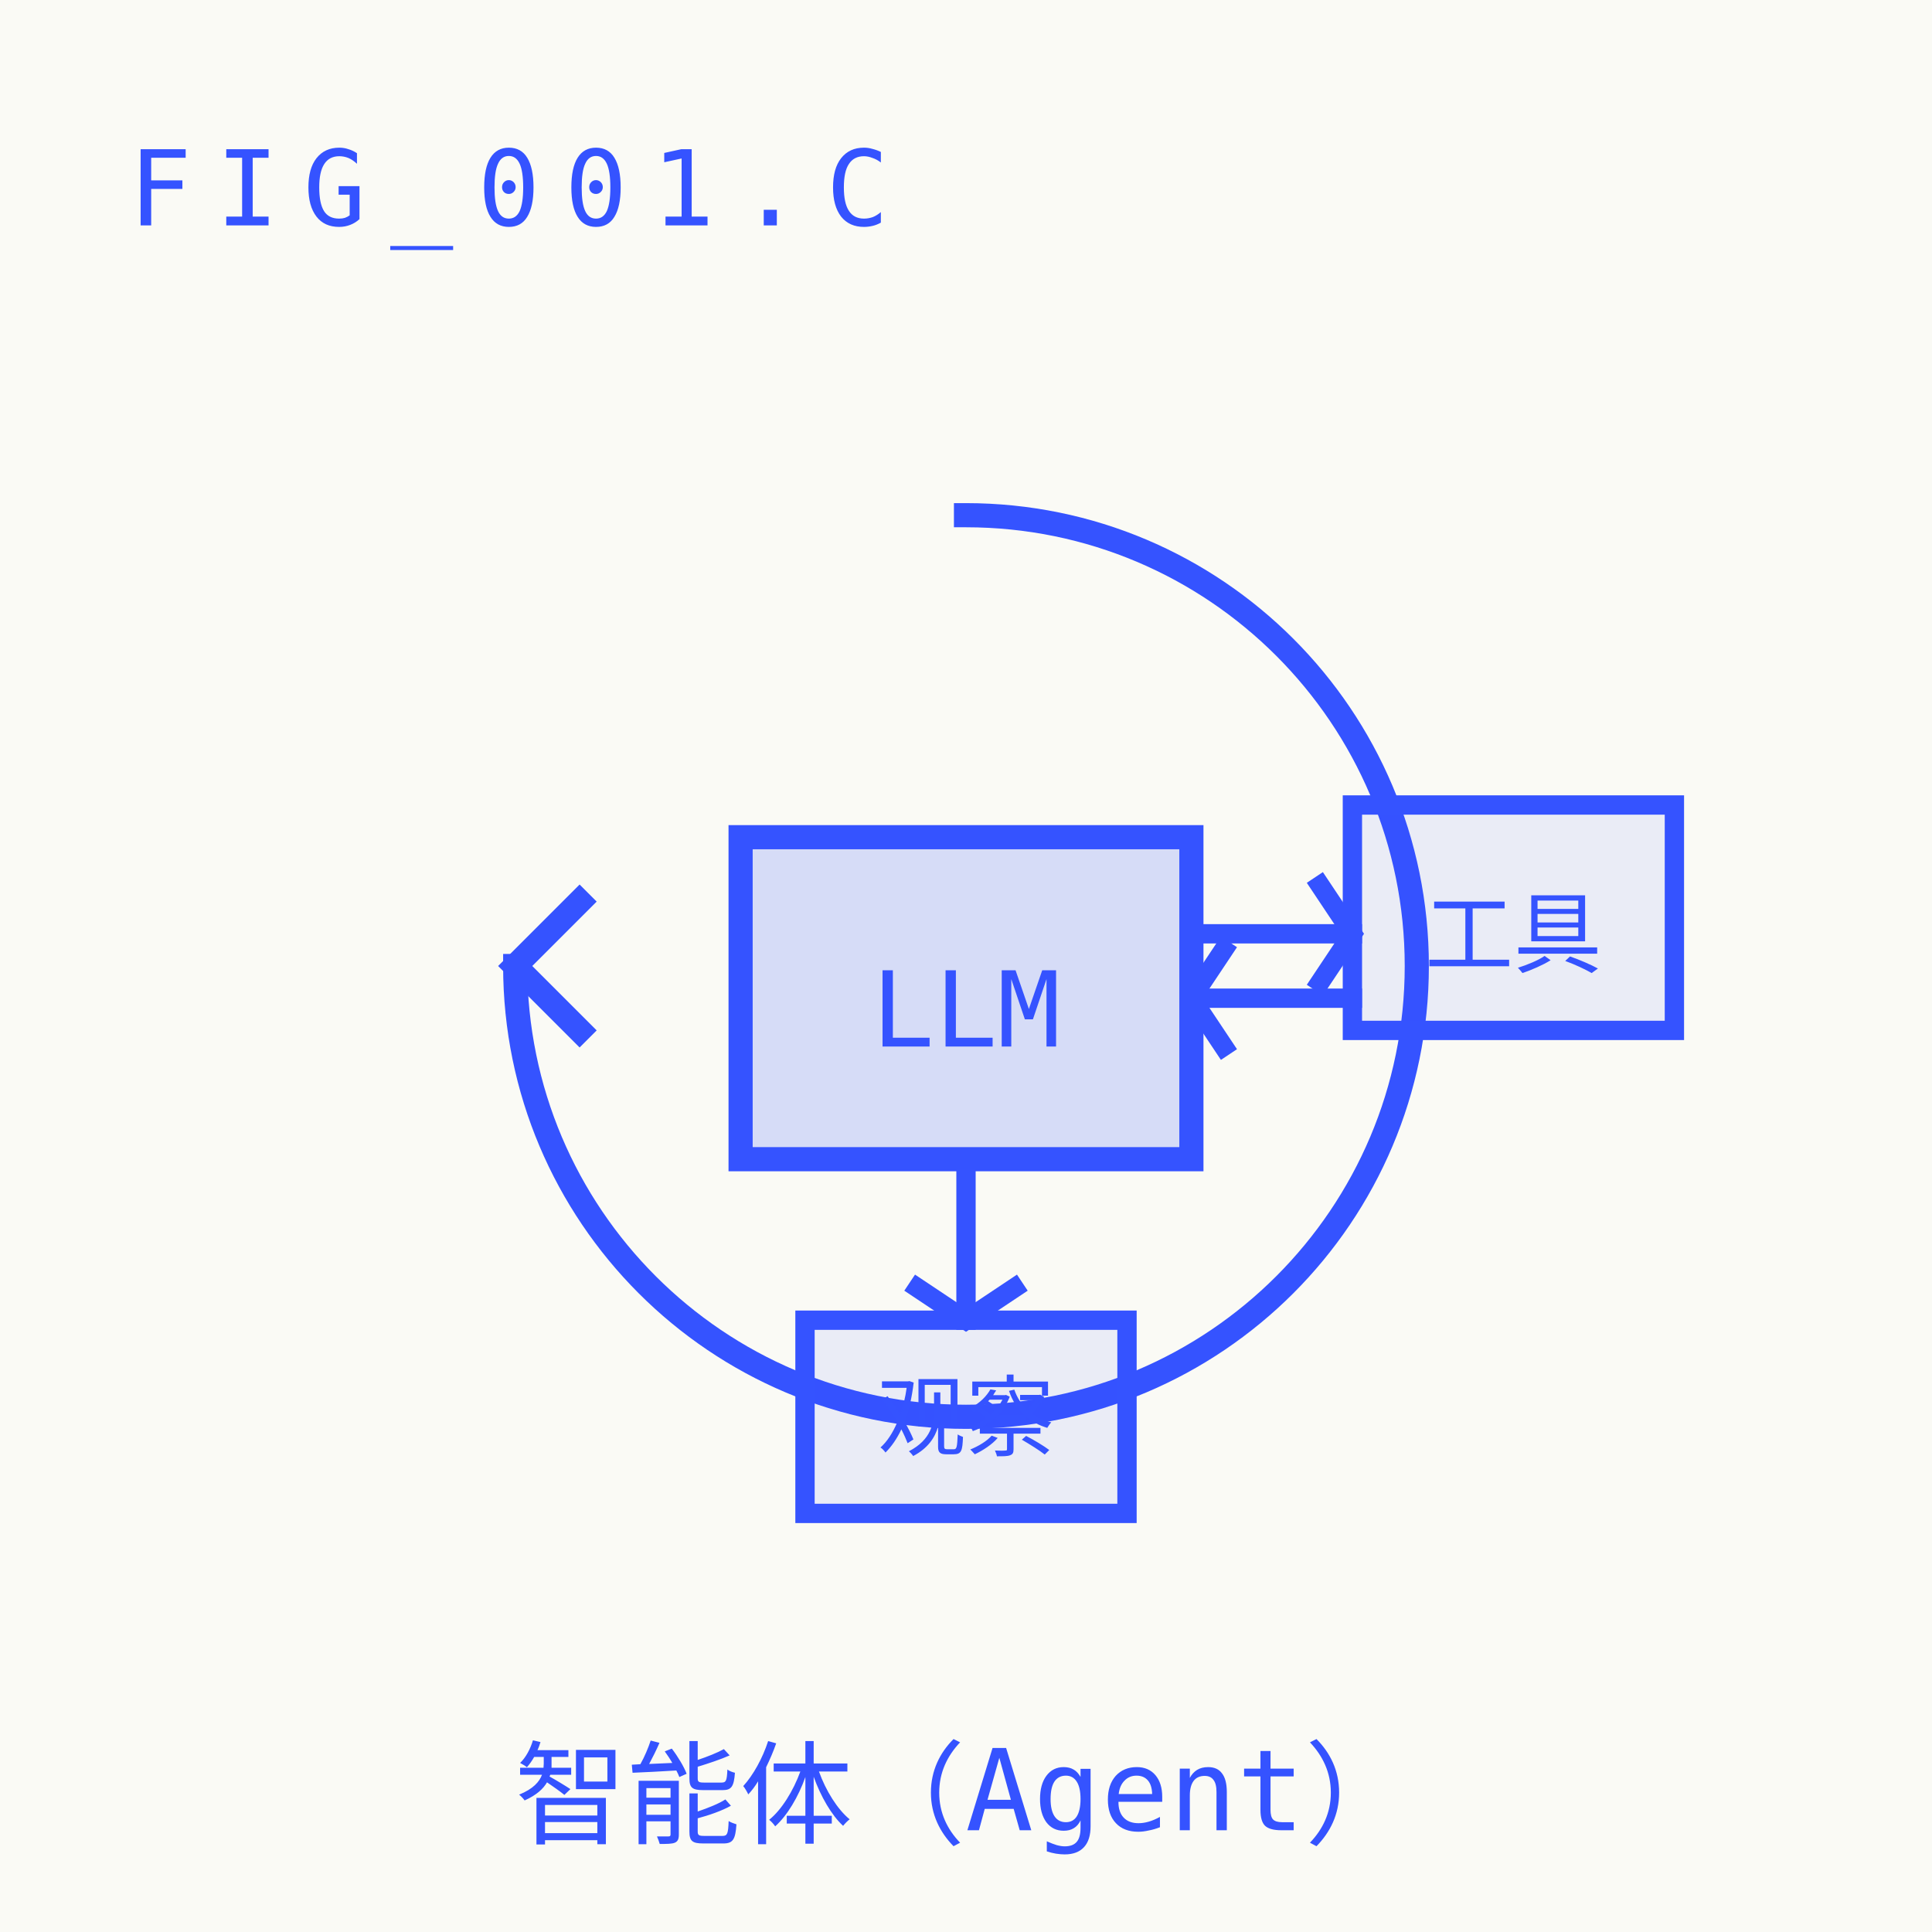
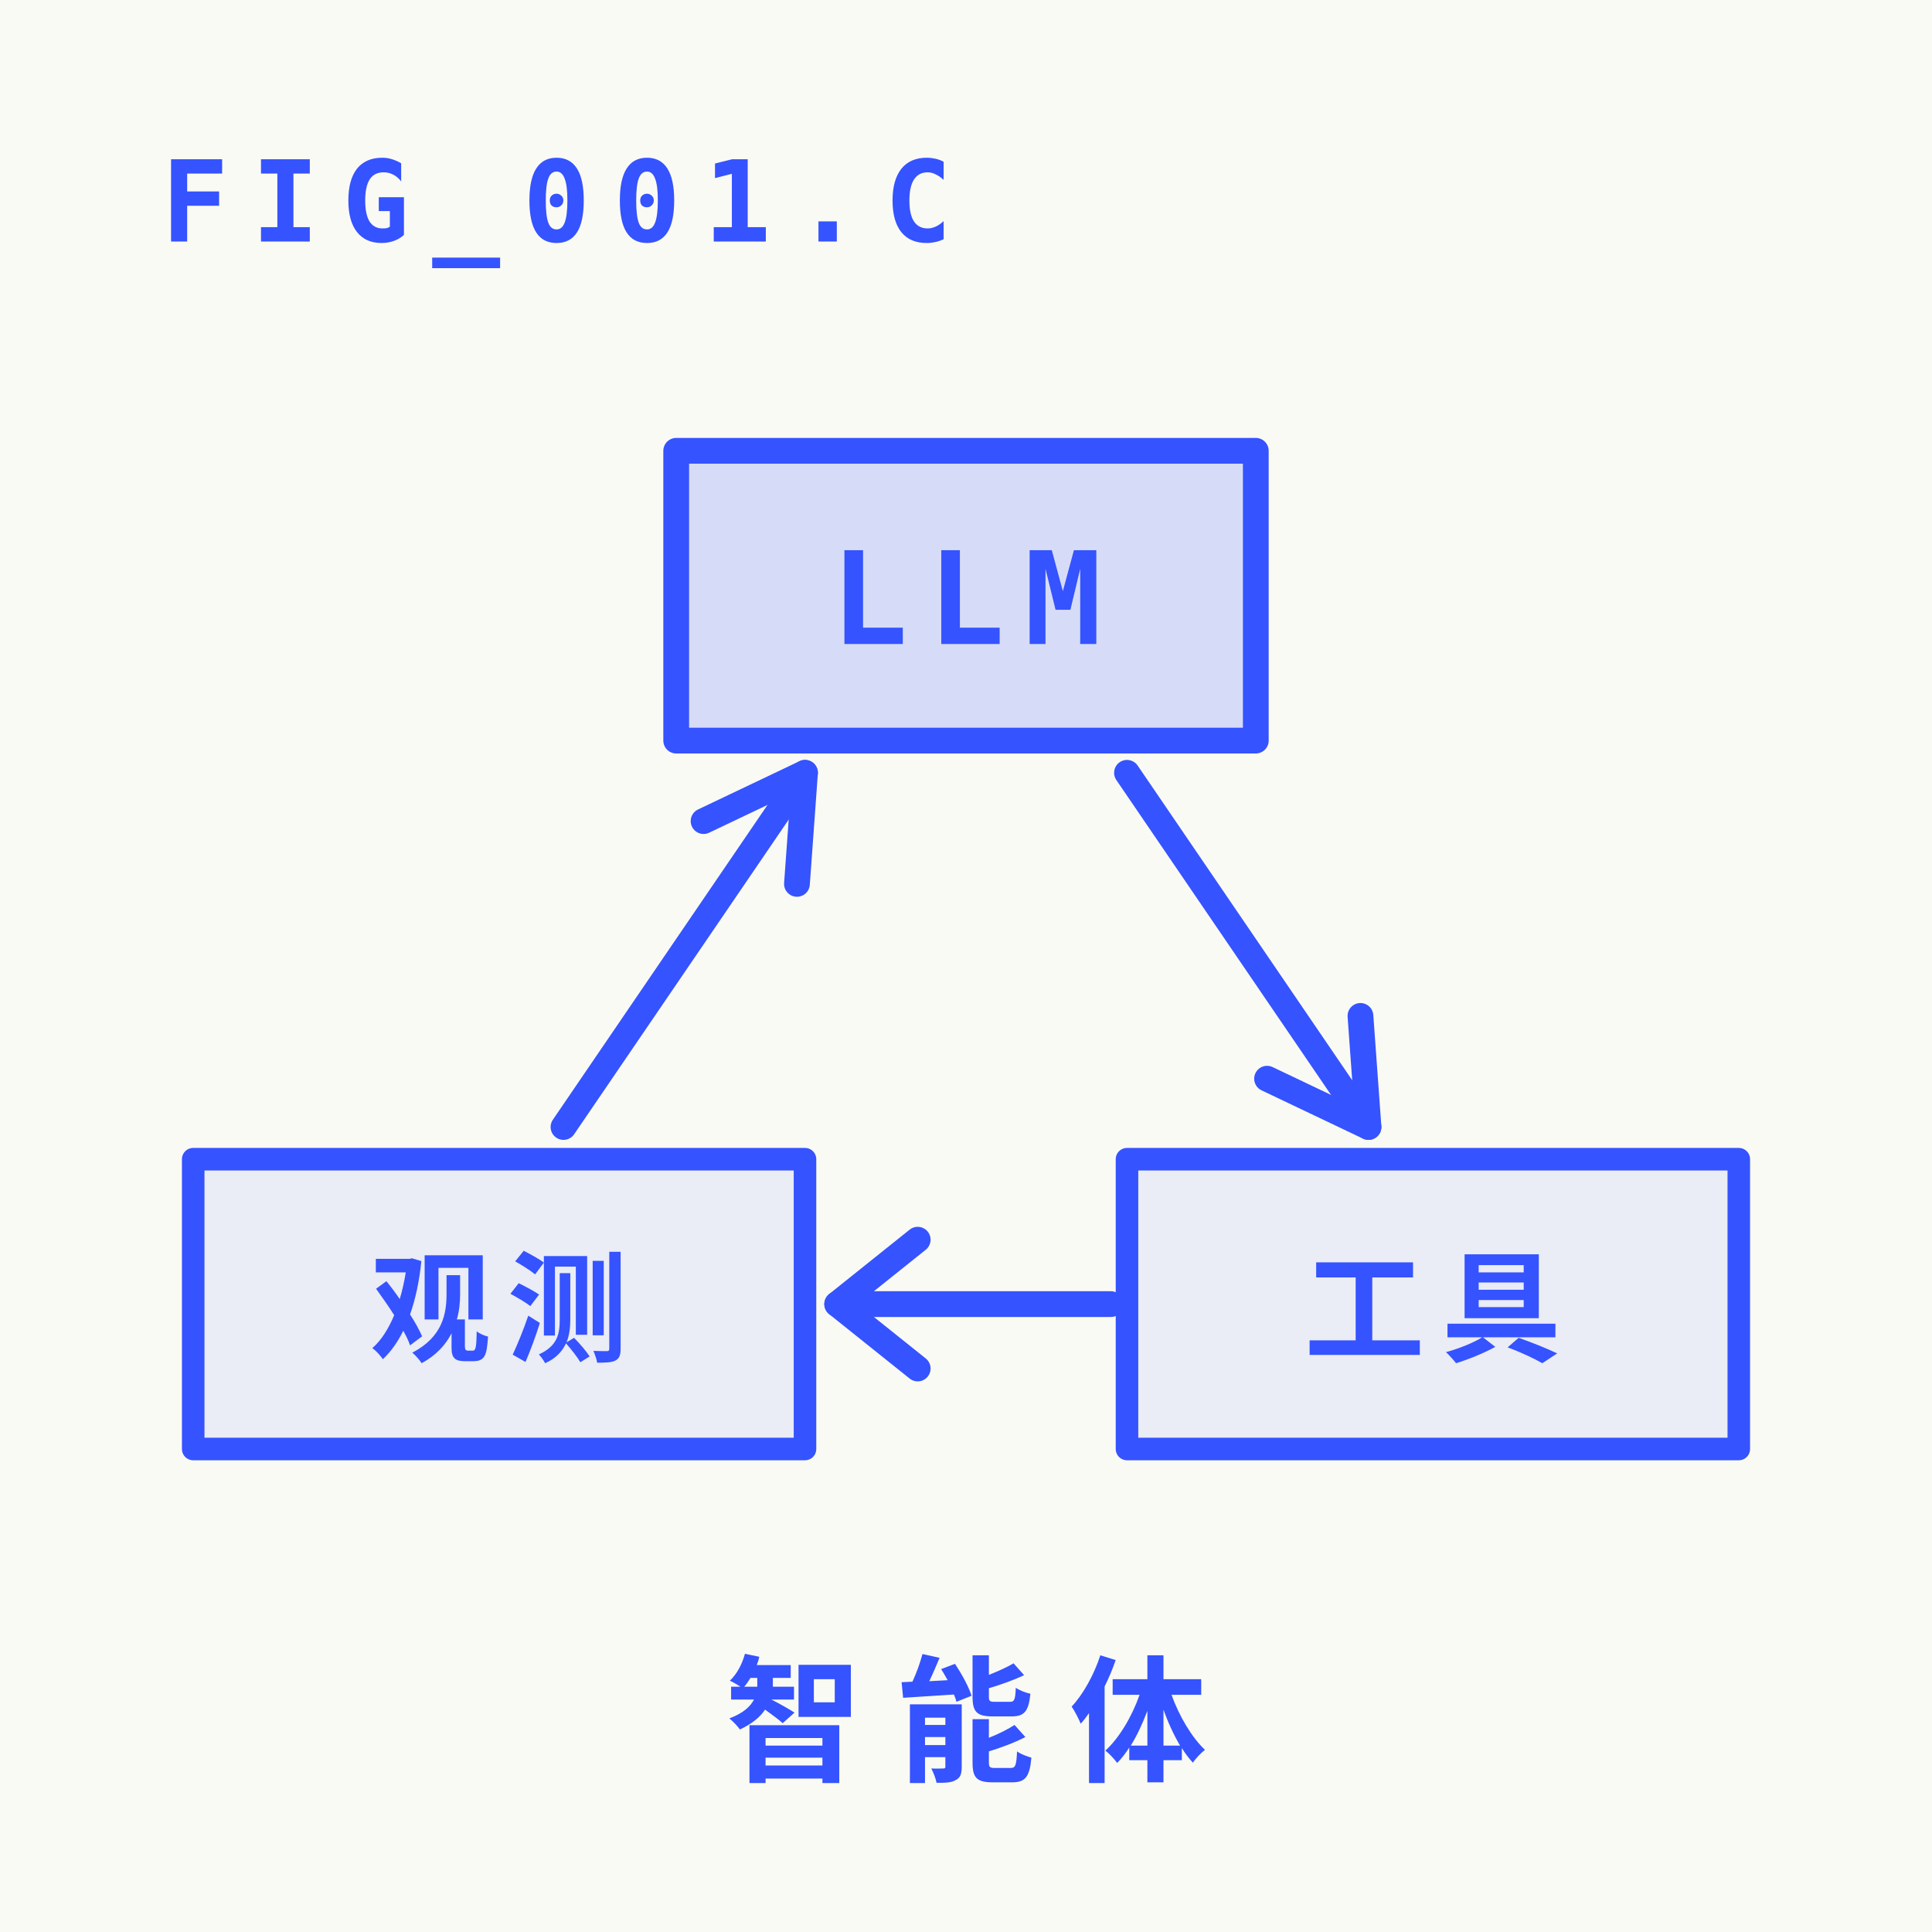
- <svg xmlns="http://www.w3.org/2000/svg" width="120" height="120" viewBox="0 0 120 120" role="img" aria-label="FIG_001.C：返回自身的智能体循环（Agent loop），中心为大语言模型（Large Language Model，LLM），连接工具（Tool）与观察结果（Observation，OBS）">
+ <svg xmlns="http://www.w3.org/2000/svg" width="120" height="120" viewBox="0 0 120 120" role="img" aria-label="FIG_001.C: the agent loop, where the model calls a tool, reads the observation, and decides again">
  <defs>
    <style>
-       .bp { stroke: #3553ff; fill: none; stroke-linejoin: miter; stroke-linecap: square; }
-       .bp-fill { fill: #3553ff; }
-       .face { fill: rgba(53, 83, 255, 0.08); }
-       .face-strong { fill: rgba(53, 83, 255, 0.18); }
-       .mono { font-family: 'JetBrains Mono', ui-monospace, Consolas, monospace; }
+       .bp { stroke: #3553ff; fill: none; stroke-linejoin: round; stroke-linecap: round; }
+       .ink { fill: #3553ff; }
+       .face { fill: #3553ff; fill-opacity: 0.08; }
+       .face-strong { fill: #3553ff; fill-opacity: 0.18; }
+       .mono { font-family: 'JetBrains Mono', ui-monospace, SFMono-Regular, Menlo, Consolas, monospace; font-weight: 600; }
    </style>
  </defs>
  <rect width="120" height="120" fill="#fafaf5" />
-   <text class="mono bp-fill" x="8" y="14" font-size="6.5" letter-spacing="1.5">FIG_001.C</text>
-   <rect class="face-strong" x="46" y="52" width="28" height="20" />
-   <rect class="bp" x="46" y="52" width="28" height="20" stroke-width="1.5" />
-   <text class="mono bp-fill" x="60" y="65" font-size="6.5" letter-spacing="0" text-anchor="middle">LLM</text>
-   <path class="bp" d="M 60 32 A 28 28 0 1 1 32 60" stroke-width="1.5" />
-   <polyline class="bp" points="36,56 32,60 36,64" stroke-width="1.5" />
-   <rect class="face" x="84" y="50" width="20" height="14" />
-   <rect class="bp" x="84" y="50" width="20" height="14" stroke-width="1.2" />
-   <text class="mono bp-fill" x="94" y="60" font-size="5.5" letter-spacing="0" text-anchor="middle">工具</text>
-   <line class="bp" x1="74" y1="58" x2="84" y2="58" stroke-width="1.2" />
-   <polyline class="bp" points="82,55 84,58 82,61" stroke-width="1.2" />
-   <line class="bp" x1="84" y1="62" x2="74" y2="62" stroke-width="1.2" />
-   <polyline class="bp" points="76,59 74,62 76,65" stroke-width="1.2" />
-   <rect class="face" x="50" y="82" width="20" height="12" />
-   <rect class="bp" x="50" y="82" width="20" height="12" stroke-width="1.2" />
-   <text class="mono bp-fill" x="60" y="90" font-size="5.5" letter-spacing="0" text-anchor="middle">观察</text>
-   <line class="bp" x1="60" y1="72" x2="60" y2="82" stroke-width="1.2" />
-   <polyline class="bp" points="57,80 60,82 63,80" stroke-width="1.2" fill="#fafaf5" />
-   <text class="mono bp-fill" x="60" y="114" font-size="7" letter-spacing="0" text-anchor="middle">智能体（Agent）</text>
+   <text class="mono ink" x="10" y="15" font-size="7" letter-spacing="1.4">FIG_001.C</text>
+   <rect class="face-strong" x="42" y="28" width="36" height="18" />
+   <rect class="bp" x="42" y="28" width="36" height="18" stroke-width="1.6" />
+   <text class="mono ink" x="60" y="40" font-size="8" letter-spacing="1.2" text-anchor="middle">LLM</text>
+   <rect class="face" x="70" y="72" width="38" height="18" />
+   <rect class="bp" x="70" y="72" width="38" height="18" stroke-width="1.4" />
+   <text class="mono ink" x="89" y="84" font-size="7.5" letter-spacing="1" text-anchor="middle">工具</text>
+   <rect class="face" x="12" y="72" width="38" height="18" />
+   <rect class="bp" x="12" y="72" width="38" height="18" stroke-width="1.4" />
+   <text class="mono ink" x="31" y="84" font-size="7.5" letter-spacing="1" text-anchor="middle">观测</text>
+   <line class="bp" x1="70" y1="48" x2="85" y2="70" stroke-width="1.6" />
+   <polyline class="bp" points="78.7,67 85,70 84.5,63.1" stroke-width="1.6" />
+   <line class="bp" x1="69" y1="81" x2="52" y2="81" stroke-width="1.6" />
+   <polyline class="bp" points="57,77 52,81 57,85" stroke-width="1.6" />
+   <line class="bp" x1="35" y1="70" x2="50" y2="48" stroke-width="1.6" />
+   <polyline class="bp" points="43.7,51 50,48 49.5,54.9" stroke-width="1.6" />
+   <text class="mono ink" x="60" y="110" font-size="8.5" letter-spacing="2.2" text-anchor="middle">智能体</text>
</svg>
